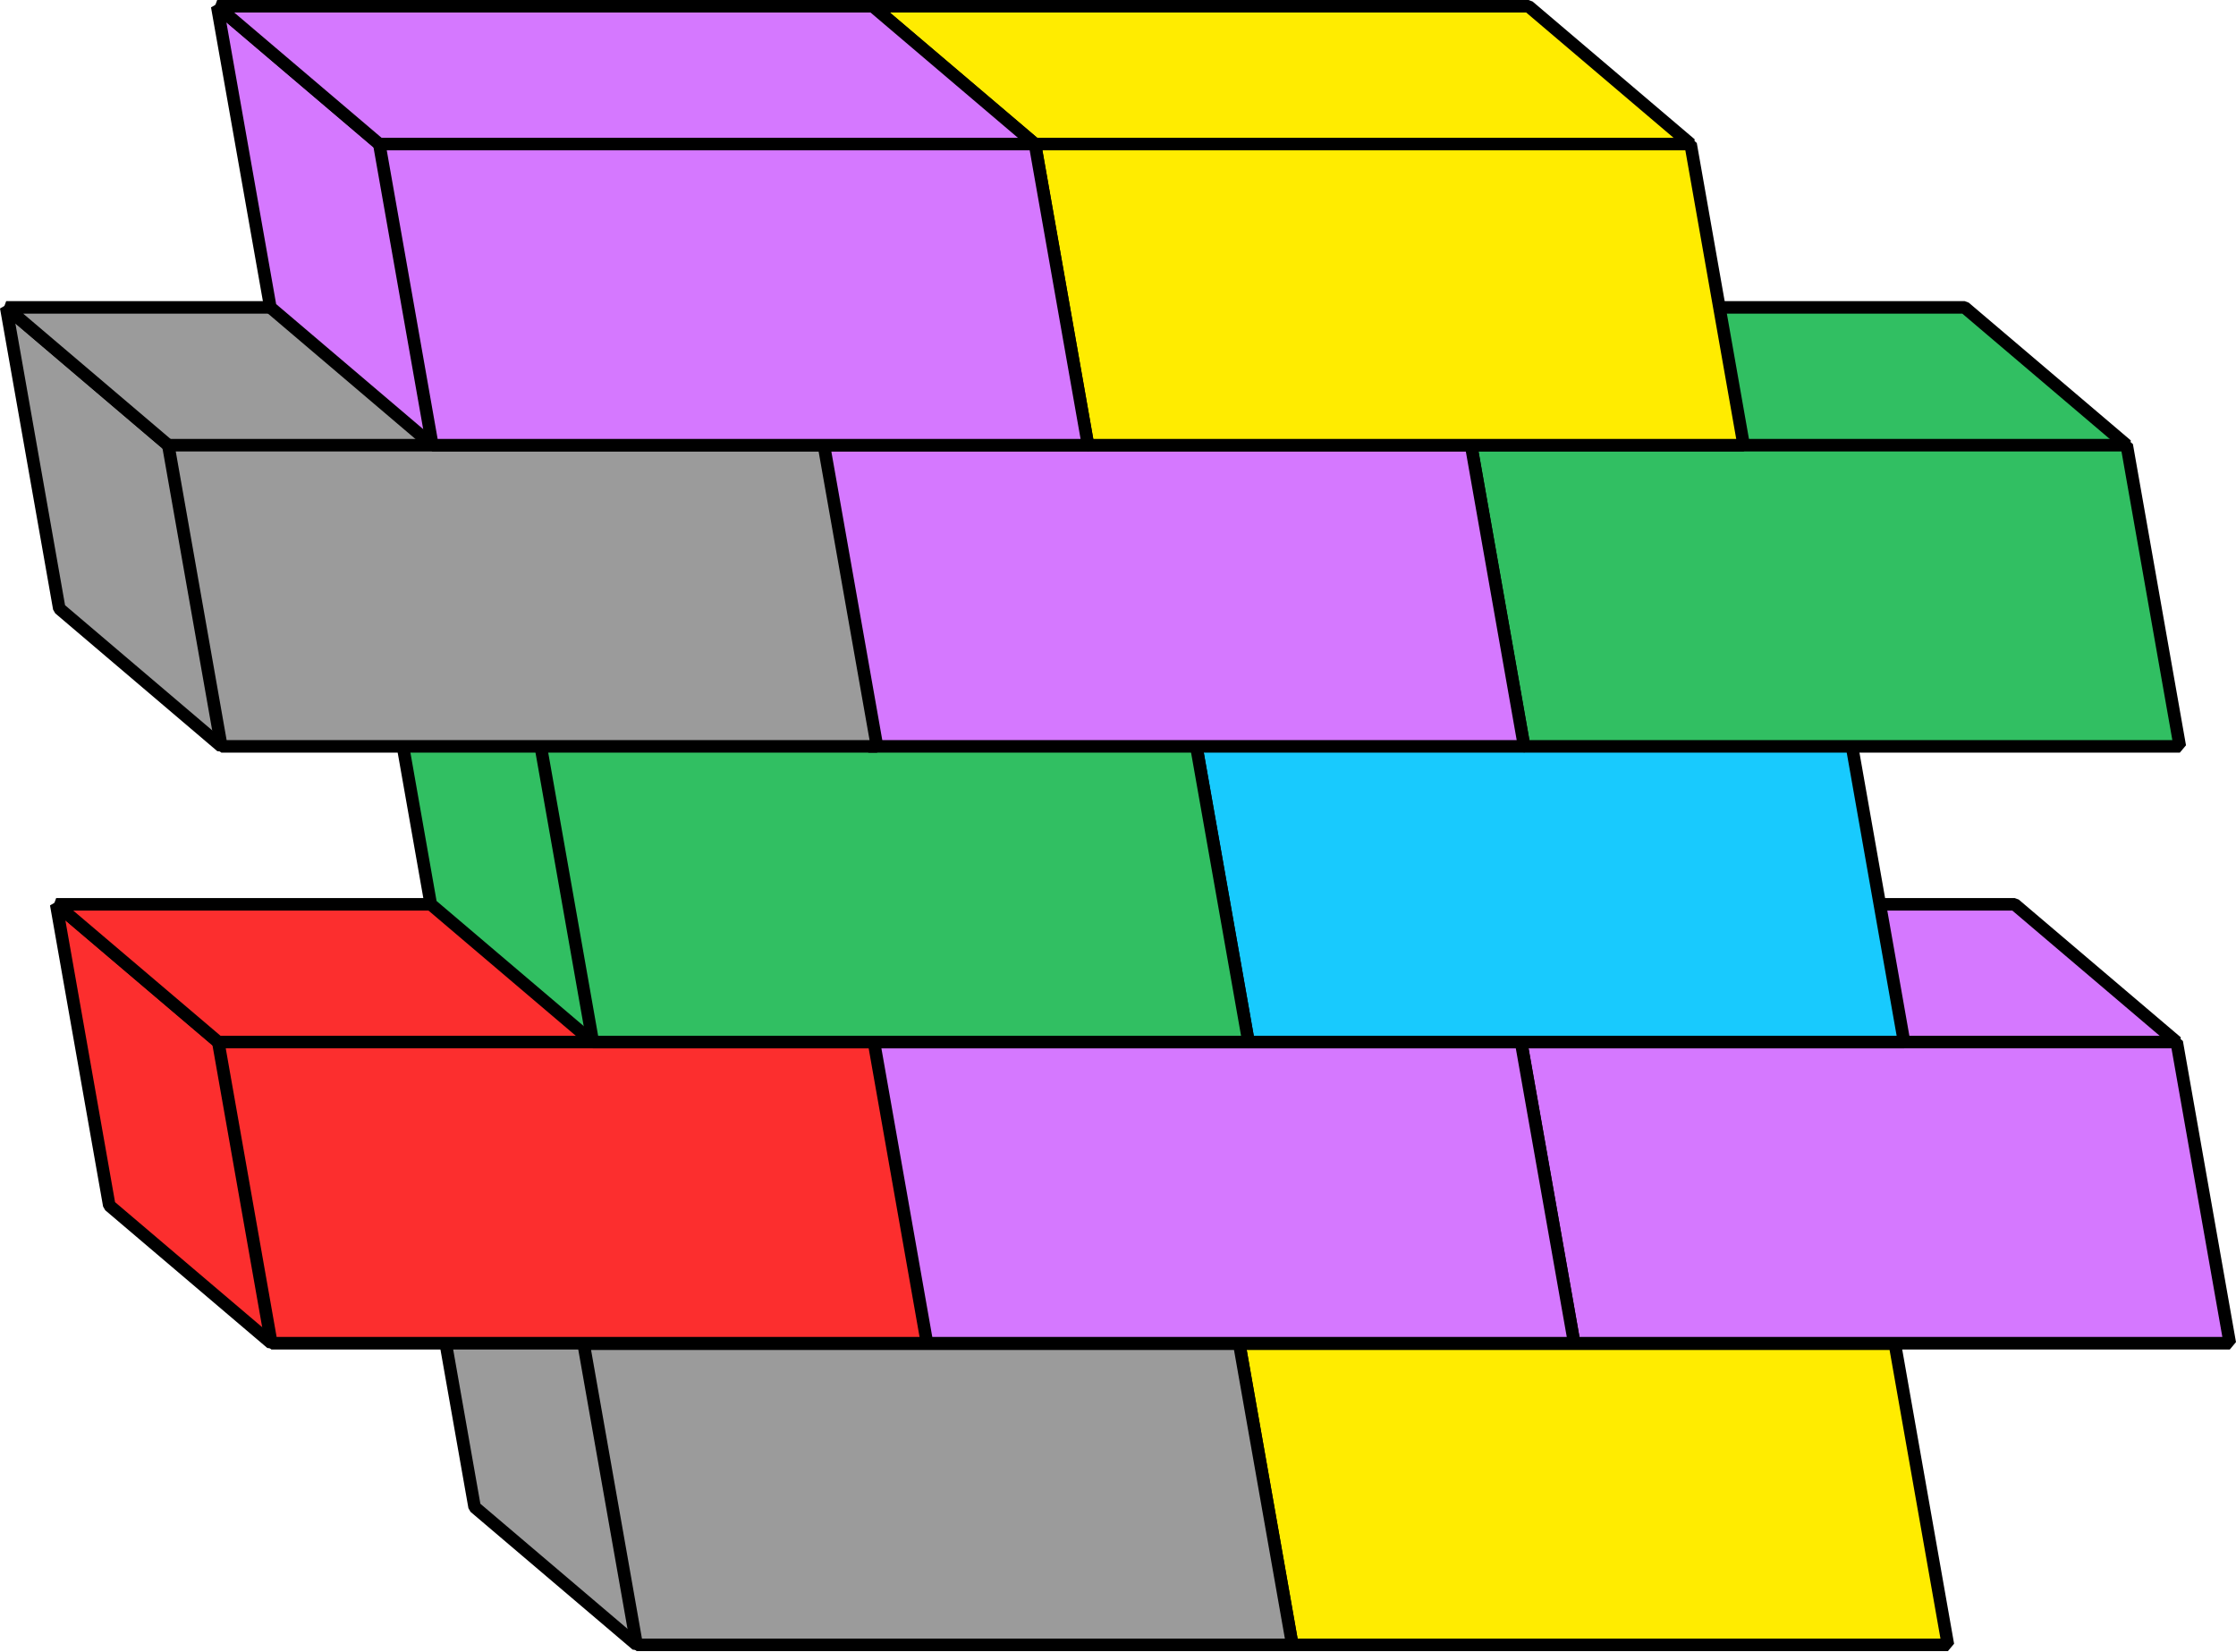
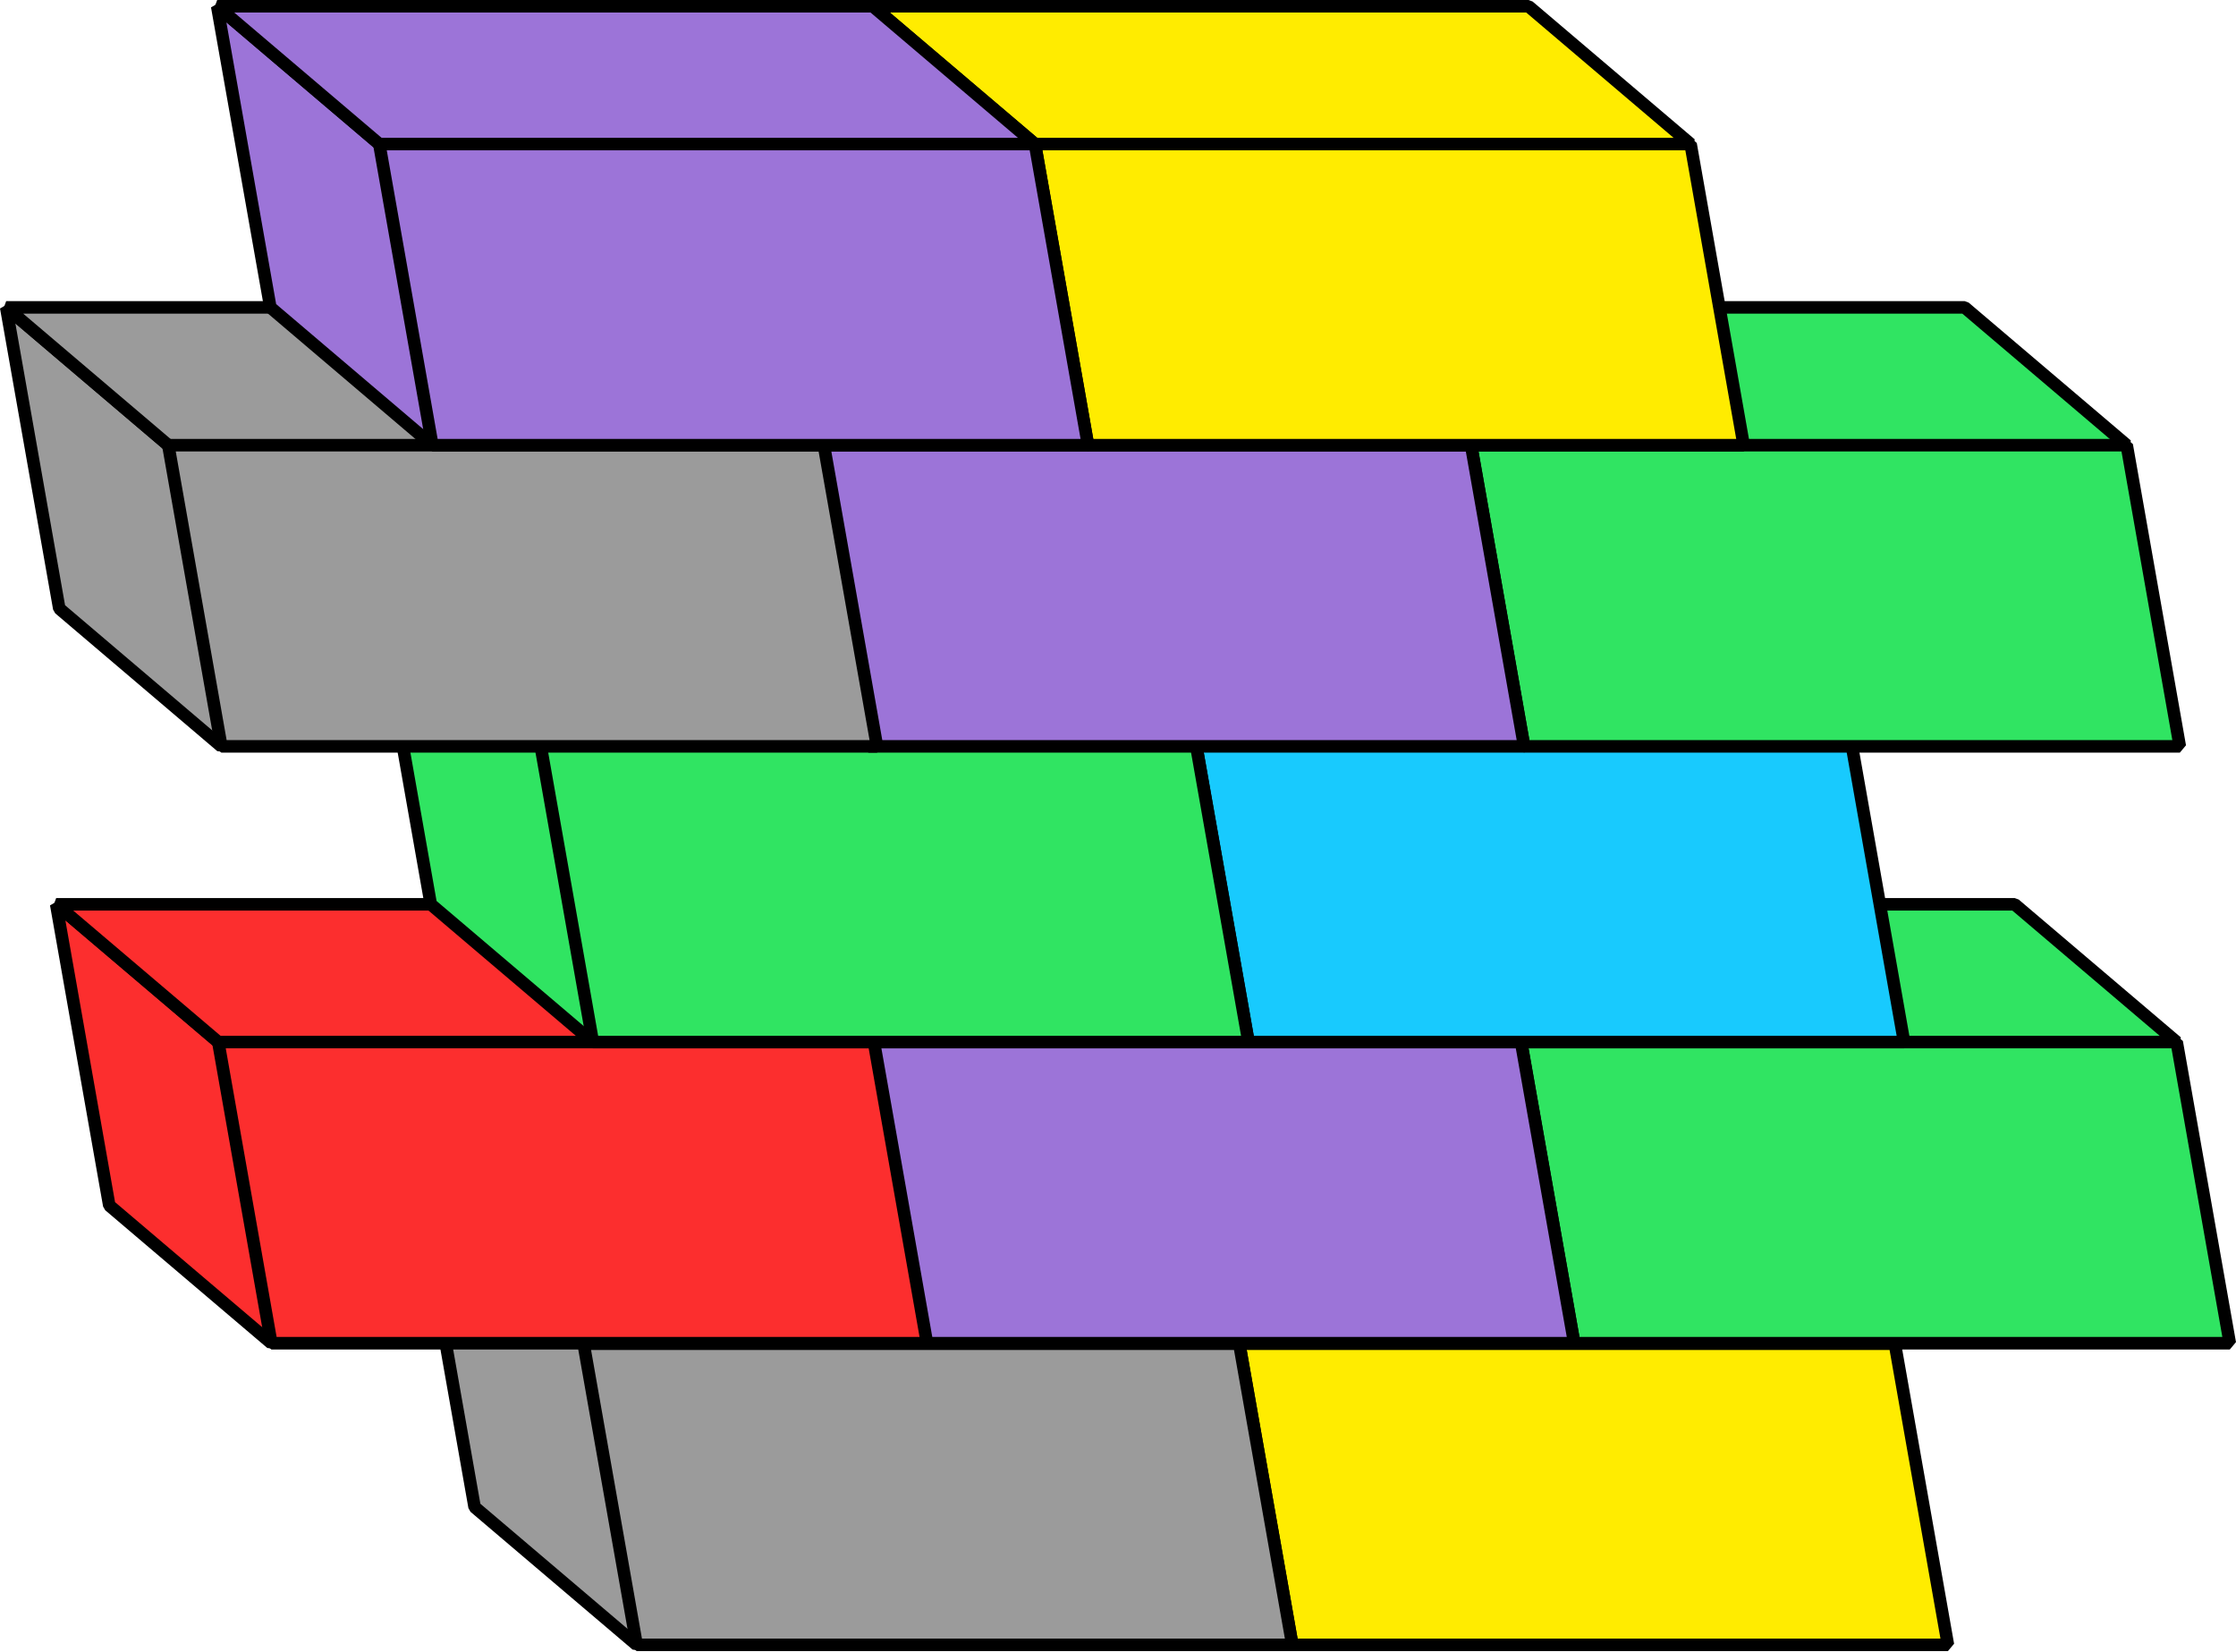
<svg xmlns="http://www.w3.org/2000/svg" id="Layer_2" data-name="Layer 2" viewBox="0 0 267.47 197.5">
  <defs>
    <style>
      .cls-1 {
        fill: #fc2e2e;
      }

      .cls-1, .cls-2, .cls-3, .cls-4, .cls-5, .cls-6 {
        stroke: #000;
        stroke-linecap: square;
        stroke-linejoin: bevel;
        stroke-width: 1.5px;
      }

      .cls-2 {
        fill: #ffec00;
      }

      .cls-3 {
-         fill: #31bf62;
+         fill: #30E462;
      }

      .cls-4 {
-         fill: #d578ff;
+         fill: #9C74D8;
      }

      .cls-5 {
        fill: #9b9b9b;
      }

      .cls-6 {
        fill: #18cafe;
      }
    </style>
  </defs>
  <g id="Layer_1-2" data-name="Layer 1">
    <g>
      <g>
        <g>
          <polygon class="cls-2" points="135.2 180.27 154.59 196.75 177.27 185.41 128.85 144.25 135.2 180.27" />
          <polygon class="cls-2" points="207.27 144.25 128.85 144.25 177.27 185.41 226.66 160.73 207.27 144.25" />
        </g>
        <polygon class="cls-2" points="233.01 196.75 154.59 196.75 148.24 160.73 226.66 160.73 233.01 196.75" />
      </g>
      <g>
        <g>
          <polygon class="cls-5" points="56.77 180.27 76.16 196.75 98.84 185.41 50.42 144.25 56.77 180.27" />
          <polygon class="cls-5" points="128.85 144.25 50.42 144.25 98.84 185.41 148.24 160.73 128.85 144.25" />
        </g>
        <polygon class="cls-5" points="154.59 196.75 76.16 196.75 69.81 160.73 148.24 160.73 154.59 196.75" />
      </g>
      <g>
        <g>
          <polygon class="cls-4" points="168.92 144.19 188.31 160.67 210.99 149.33 162.57 108.17 168.92 144.19" />
-           <polygon class="cls-4" points="240.99 108.17 162.57 108.17 210.99 149.33 260.38 124.65 240.99 108.17" />
+           <polygon class="cls-3" points="240.99 108.17 162.57 108.17 210.99 149.33 260.38 124.65 240.99 108.17" />
        </g>
-         <polygon class="cls-4" points="266.73 160.67 188.31 160.67 181.96 124.65 260.38 124.65 266.73 160.67" />
+         <polygon class="cls-3" points="266.73 160.67 188.31 160.67 181.96 124.65 260.38 124.65 266.73 160.67" />
      </g>
      <g>
        <g>
          <polygon class="cls-4" points="90.49 144.19 109.88 160.67 132.56 149.33 84.14 108.17 90.49 144.19" />
          <polygon class="cls-4" points="162.57 108.17 84.14 108.17 132.56 149.33 181.95 124.65 162.57 108.17" />
        </g>
        <polygon class="cls-4" points="188.31 160.67 109.88 160.67 103.53 124.65 181.95 124.65 188.31 160.67" />
      </g>
      <g>
        <g>
          <polygon class="cls-1" points="13.07 144.19 32.46 160.67 55.15 149.33 6.72 108.17 13.07 144.19" />
          <polygon class="cls-1" points="85.15 108.17 6.72 108.17 55.15 149.33 104.54 124.65 85.15 108.17" />
        </g>
        <polygon class="cls-1" points="110.89 160.67 32.46 160.67 26.11 124.65 104.54 124.65 110.89 160.67" />
      </g>
      <g>
        <g>
          <polygon class="cls-4" points="129.96 108.17 149.35 124.65 172.03 113.31 123.61 72.14 129.96 108.17" />
          <polygon class="cls-4" points="202.03 72.14 123.61 72.14 172.03 113.31 221.42 88.63 202.03 72.14" />
        </g>
        <polygon class="cls-6" points="227.77 124.65 149.35 124.65 142.99 88.63 221.42 88.63 227.77 124.65" />
      </g>
      <g>
        <g>
          <polygon class="cls-3" points="51.53 108.17 70.92 124.65 93.6 113.31 45.18 72.14 51.53 108.17" />
          <polygon class="cls-3" points="123.61 72.14 45.18 72.14 93.6 113.31 142.99 88.63 123.61 72.14" />
        </g>
        <polygon class="cls-3" points="149.35 124.65 70.92 124.65 64.57 88.63 142.99 88.63 149.35 124.65" />
      </g>
      <g>
        <g>
          <polygon class="cls-3" points="162.93 72.79 182.32 89.28 205.01 77.94 156.58 36.77 162.93 72.79" />
          <polygon class="cls-3" points="235.01 36.77 156.58 36.77 205.01 77.94 254.4 53.25 235.01 36.77" />
        </g>
        <polygon class="cls-3" points="260.75 89.28 182.32 89.28 175.97 53.25 254.4 53.25 260.75 89.28" />
      </g>
      <g>
        <g>
          <polygon class="cls-4" points="84.51 72.79 103.9 89.28 126.58 77.94 78.15 36.77 84.51 72.79" />
          <polygon class="cls-4" points="156.58 36.77 78.15 36.77 126.58 77.94 175.97 53.25 156.58 36.77" />
        </g>
        <polygon class="cls-4" points="182.32 89.28 103.9 89.28 97.54 53.25 175.97 53.25 182.32 89.28" />
      </g>
      <g>
        <g>
          <polygon class="cls-5" points="7.09 72.79 26.48 89.28 49.16 77.94 .74 36.77 7.09 72.79" />
          <polygon class="cls-5" points="79.17 36.77 .74 36.77 49.16 77.94 98.55 53.25 79.17 36.77" />
        </g>
        <polygon class="cls-5" points="104.91 89.28 26.48 89.28 20.13 53.25 98.55 53.25 104.91 89.28" />
      </g>
      <g>
        <g>
          <polygon class="cls-2" points="110.76 36.77 130.15 53.25 152.84 41.92 104.41 .75 110.76 36.77" />
          <polygon class="cls-2" points="182.84 .75 104.41 .75 152.84 41.92 202.23 17.23 182.84 .75" />
        </g>
        <polygon class="cls-2" points="208.58 53.25 130.15 53.25 123.8 17.23 202.23 17.23 208.58 53.25" />
      </g>
      <g>
        <g>
          <polygon class="cls-4" points="32.34 36.77 51.72 53.25 74.41 41.92 25.98 .75 32.34 36.77" />
          <polygon class="cls-4" points="104.41 .75 25.98 .75 74.41 41.92 123.8 17.23 104.41 .75" />
        </g>
        <polygon class="cls-4" points="130.15 53.25 51.72 53.25 45.37 17.23 123.8 17.23 130.15 53.25" />
      </g>
    </g>
  </g>
</svg>
